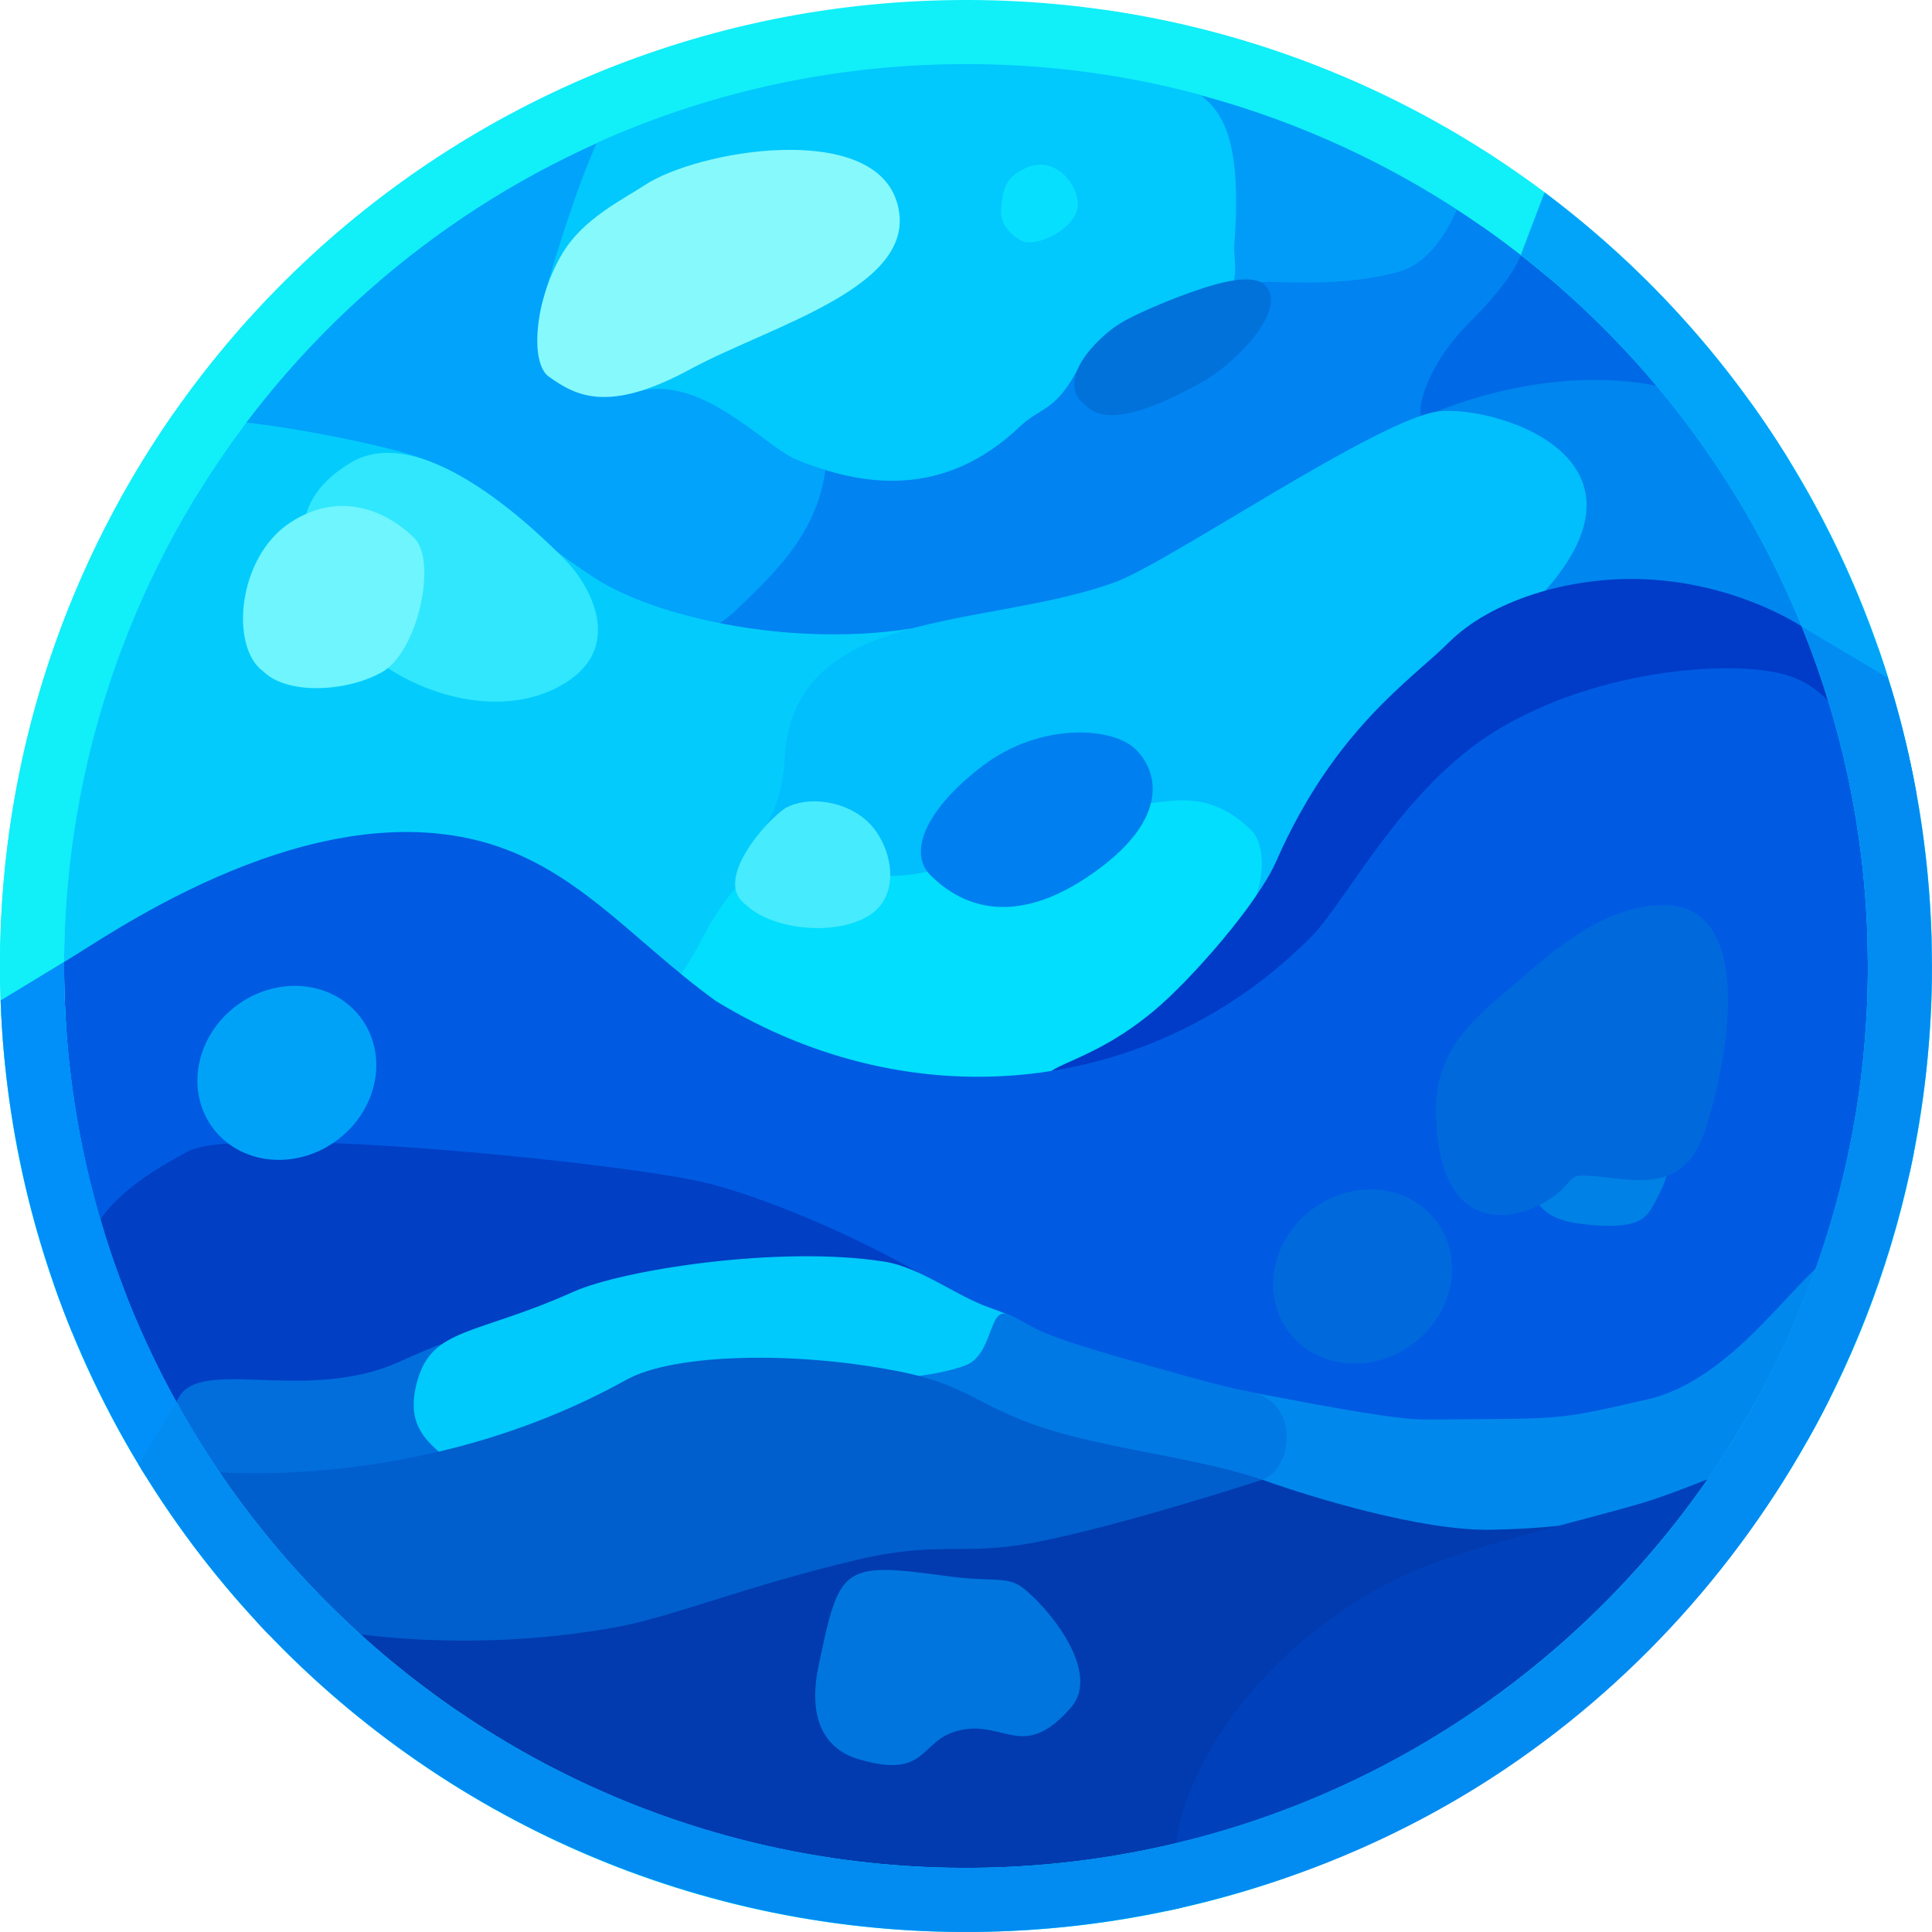
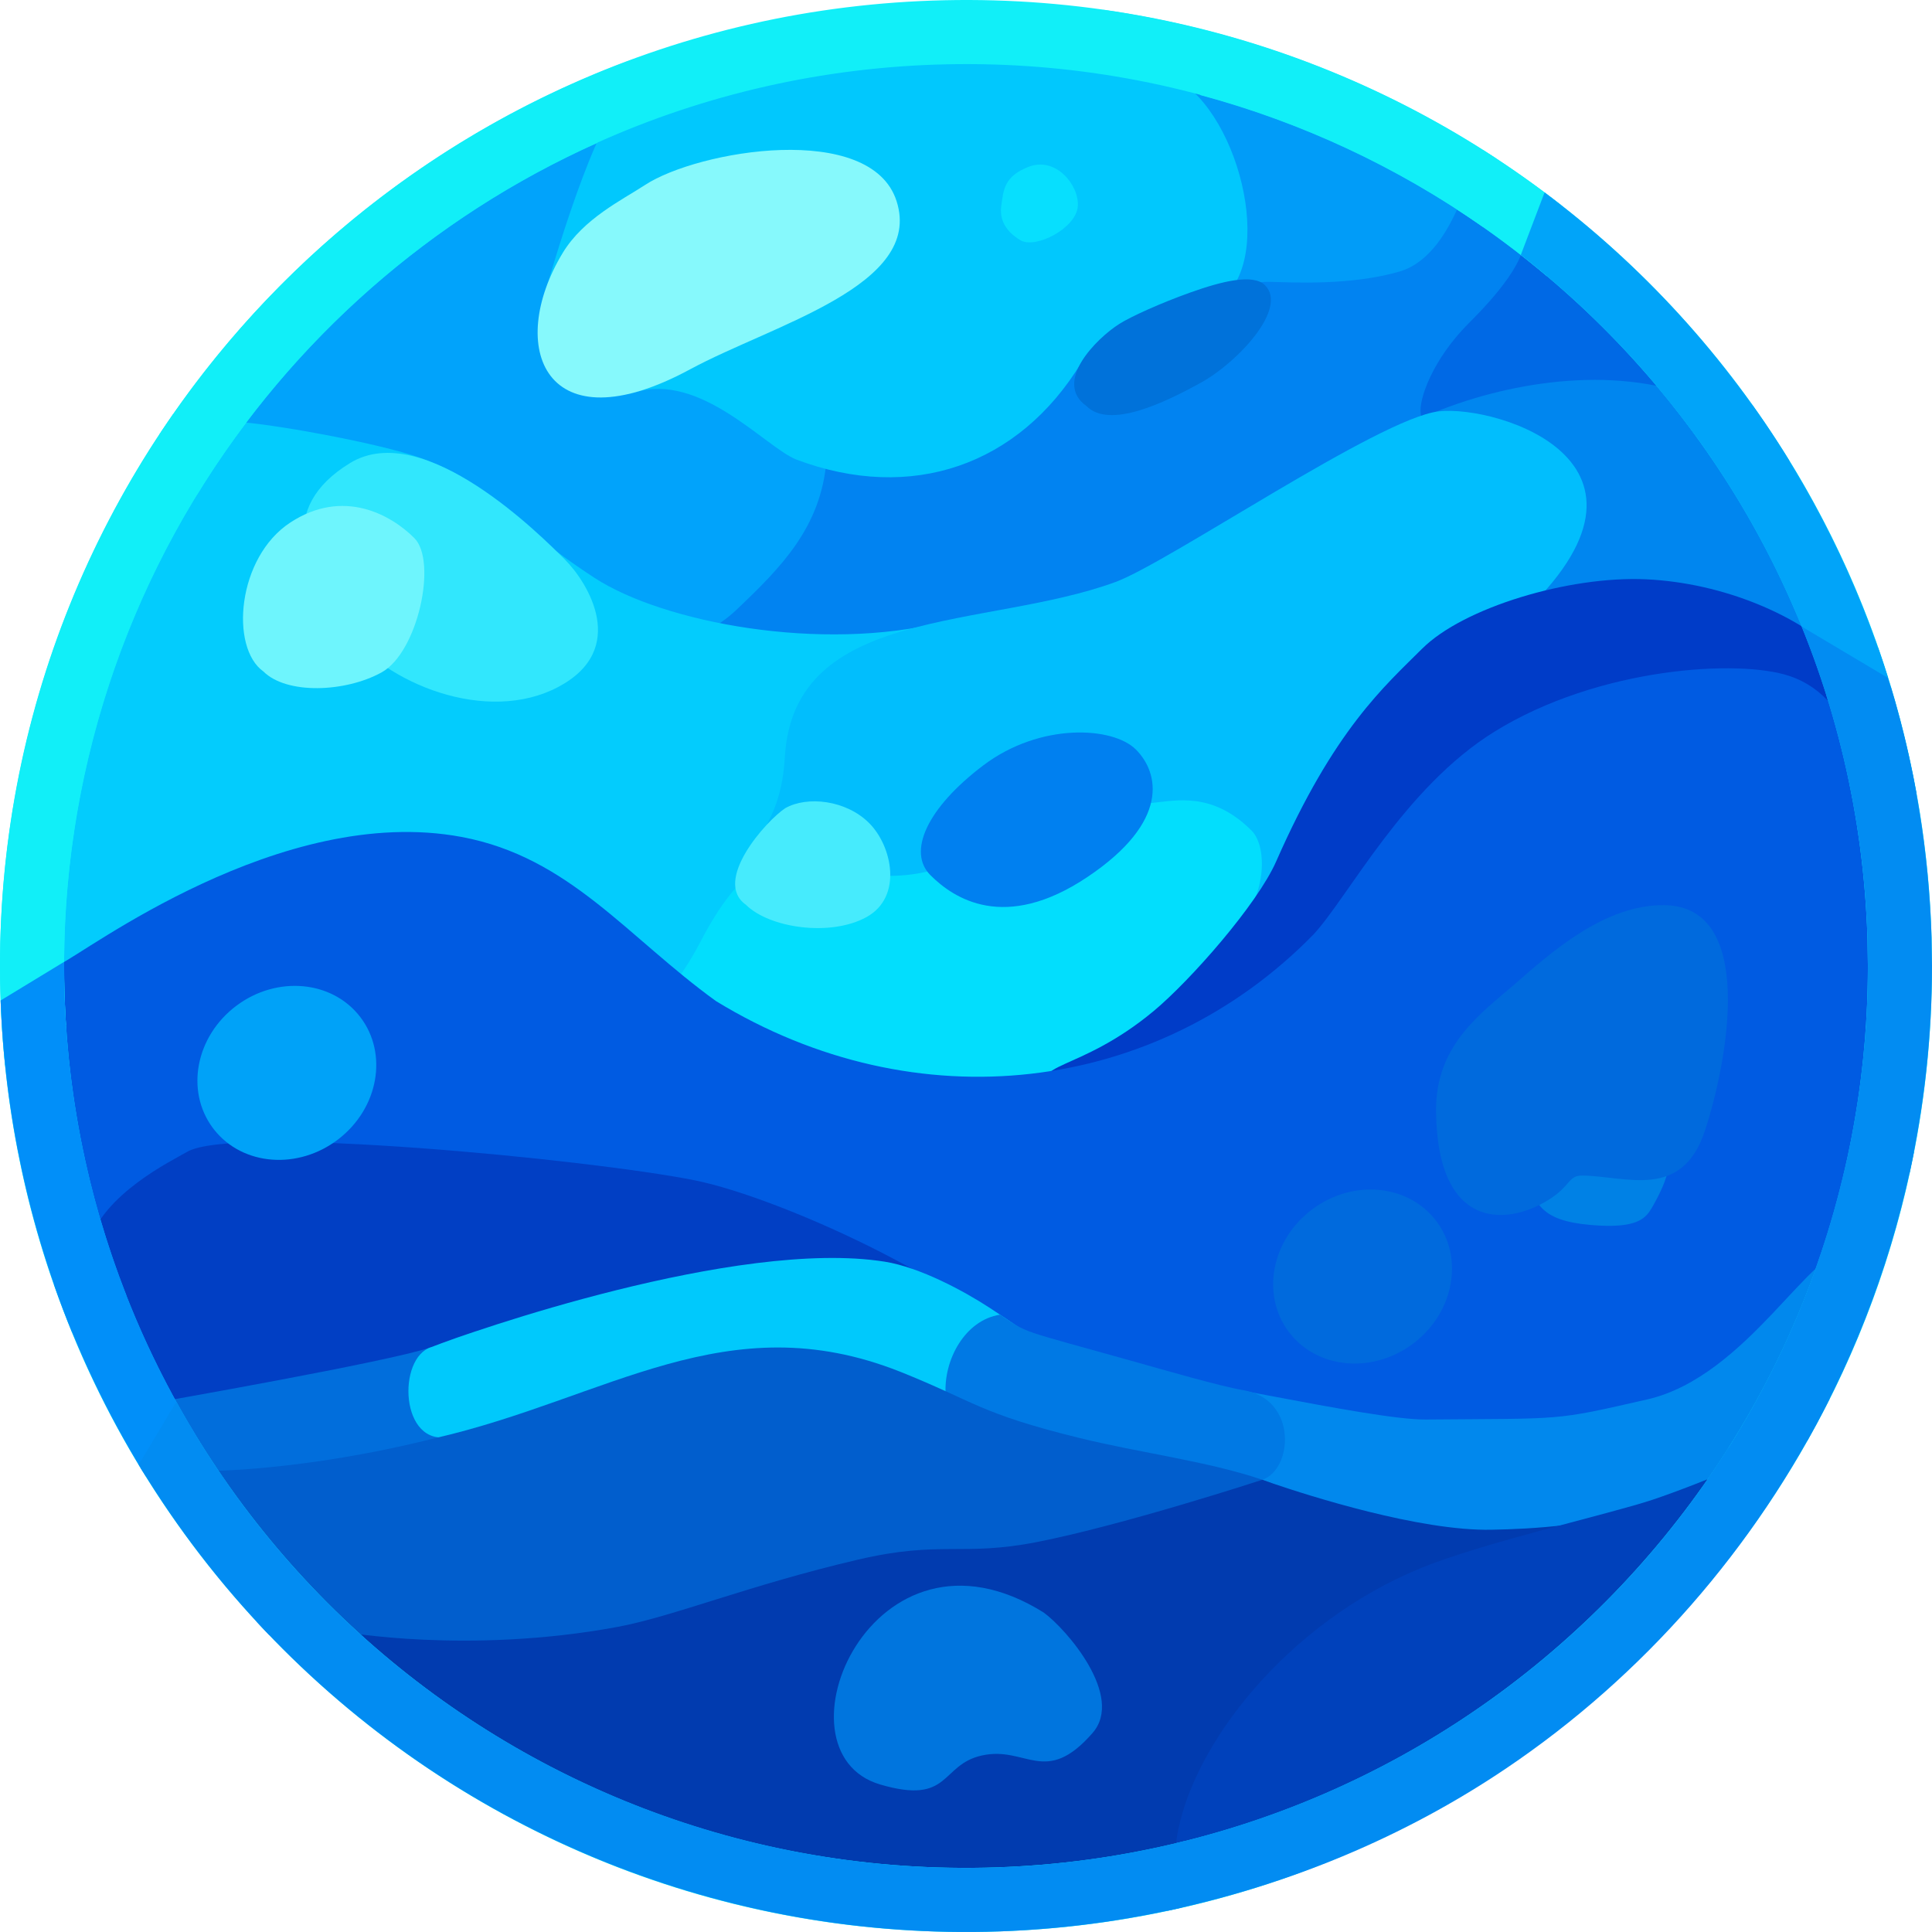
<svg xmlns="http://www.w3.org/2000/svg" width="100mm" height="100mm" viewBox="0 0 100 100" version="1.1" id="svg1" xml:space="preserve">
  <defs id="defs1" />
  <g id="layer1" transform="translate(-69.09678,-113.4467)">
    <path id="path22" style="opacity:1;fill:#0069e5;fill-opacity:1;stroke-width:0.18" d="m 152.813,127.434 c 1.198,1.198 4.432,8.472 2.55,9.51 -1.882,1.038 -13.841,0.348 -15.038,-0.849 -1.741,-1.232 0.482,-3.49 1.702,-4.262 0.594,-0.375 2.084,-4.736 3.623,-5.285 1.625,-0.58 6.548,0.272 7.163,0.887 z" />
    <path id="path17" style="opacity:1;fill:#0086ef;fill-opacity:1;stroke-width:0.18" d="m 141.39,135.714 c 3.265,-1.792 8.685,-3.265 13.445,-2.299 4.76,0.966 10.778,11.468 8.614,14.082 -3.683,4.449 -28.984,-7.981 -22.059,-11.783 z" />
    <path id="path27" style="opacity:1;fill:#019cf8;fill-opacity:1;stroke-width:0.18" d="m 127.349,116.649 c 3.556,-1.456 18.877,4.552 20.044,8.198 -13.179,18.665 -15.599,4.29 -20.044,-8.198 z" />
    <path id="rect20" style="opacity:1;fill:#0183f1;fill-opacity:1;stroke-width:0.18" d="m 104.036,141.769 c 0.602,-0.602 2.692,-6.378 6.8,-4.986 3.01,1.02 7.171,1.679 12.929,-3.182 1.571,-1.326 1.088,-2.008 3.399,-3.189 1.581,-0.807 5.787,-2.414 7.63,-2.377 1.174,0.024 4.199,0.21 6.755,-0.538 2.785,-0.815 3.705,-5.608 3.831,-5.482 0.225,0.225 2.664,1.726 2.6,3.918 -0.043,1.473 -2.391,3.77 -2.896,4.279 -1.805,1.818 -2.573,3.894 -2.448,4.658 1.032,6.292 -8.872,9.359 -10.15,10.637 -2.142,2.142 -24.121,7.12 -26.263,4.978 -2.142,-2.142 -4.327,-6.575 -2.185,-8.717 z" />
    <path id="path23" style="opacity:1;fill:#01a3fb;fill-opacity:1;stroke-width:0.18" d="m 106.645,132.715 c 2.217,1.261 5.815,-2.979 5.232,4.528 -0.271,3.493 -2.367,5.586 -4.67,7.775 -3.962,3.766 -12.045,1.657 -13.48,-0.287 -1.364,-1.848 -13.492,-2.523 -14.526,-6.538 -0.598,-2.323 7.915,-9.283 9.317,-10.137 1.436,-0.874 9.548,-8.617 12.352,-7.884 4.667,1.221 4.39,11.755 5.775,12.543 z" />
    <path id="path18" style="opacity:1;fill:#03ccfd;fill-opacity:1;stroke-width:0.18" d="m 75.944,145.162 c 2.916,-6.293 1.853,-9.875 5.42,-9.869 1.238,0.003 7.293,1.047 9.585,1.887 3.642,1.335 4.145,3.065 8.919,6.176 3.564,2.323 11.762,3.869 18.094,2.273 5.018,-1.265 5.647,9.59 5.489,10.725 -0.905,6.464 -30.906,12.966 -43.998,14.841 -5.101,0.73 -7.95,-4.444 -7.669,-11.477 0.18,-4.5 1.999,-9.892 4.16,-14.555 z" />
    <path id="path16" style="opacity:1;fill:#01befd;fill-opacity:1;stroke-width:0.18" d="m 109.722,152.622 c 0.457,-7.847 10.412,-6.594 17.112,-9.051 2.759,-1.012 13.651,-8.474 16.723,-8.831 3.073,-0.357 13.141,2.751 3.746,11.035 -9.395,8.284 -2.949,10.066 -6.309,13.426 -3.36,3.36 -27.47,3.675 -30.83,0.315 -3.36,-3.36 -0.718,-2.151 -0.442,-6.894 z" />
    <path id="rect14" style="opacity:1;fill:#02defd;fill-opacity:1;stroke-width:0.18" d="m 105.326,162.242 c 4.248,-8.166 6.303,-1.593 13.003,-4.05 2.759,-1.012 8.243,-2.989 10.448,-3.193 1.174,-0.108 3.084,-0.597 5.114,1.454 0.82,0.827 0.789,3.521 -0.953,5.156 -1.655,1.554 1.947,4.614 1.481,6.217 -0.877,3.016 -2.727,2.312 -4.34,3.925 -3.36,3.36 -22.83,1.637 -26.19,-1.723 -3.36,-3.36 -0.756,-3.571 1.437,-7.786 z" />
-     <path id="rect11" style="opacity:1;fill:#003cc8;fill-opacity:1;stroke-width:0.18" d="m 144.099,146.691 c 2.118,-2.118 6.186,-3.443 10.19,-3.26 4.017,0.184 7.97,1.882 10.094,4.006 4.242,4.242 -18.597,16.782 -22.84,21.024 -4.242,4.242 -13.596,5.755 -17.838,1.513 -1.552,-1.552 1.193,-0.934 5.114,-4.204 1.894,-1.579 5.351,-5.507 6.332,-7.738 3.012,-6.848 7.006,-9.402 8.946,-11.342 z" />
+     <path id="rect11" style="opacity:1;fill:#003cc8;fill-opacity:1;stroke-width:0.18" d="m 142.71,147.021 c 2.118,-2.118 7.575,-3.773 11.58,-3.59 4.017,0.184 7.97,1.882 10.094,4.006 4.242,4.242 -18.597,16.782 -22.84,21.024 -4.242,4.242 -13.596,5.755 -17.838,1.513 -1.552,-1.552 1.193,-0.934 5.114,-4.204 1.894,-1.579 5.351,-5.507 6.332,-7.738 3.012,-6.848 5.617,-9.072 7.557,-11.012 z" />
    <path id="path10" style="opacity:1;fill:#005be2;fill-opacity:1;stroke-width:0.18" d="m 72.199,163.351 c 1.279,-0.574 11.417,-8.337 20.789,-6.584 5.583,1.044 8.564,5.169 13.17,8.497 10.358,6.333 22.815,4.845 30.929,-3.453 1.811,-1.964 4.695,-7.602 9.361,-10.492 5.391,-3.339 12.657,-3.768 15.278,-2.881 7.209,2.44 3.123,19.229 4.076,20.205 5.24,5.359 -2.288,16.656 -16.434,20.506 -16.552,4.504 -41.014,0.706 -47.296,-6.148 -3.77,-4.113 -19.645,0.098 -25.167,-3.523 -7.066,-4.634 -5.598,-15.726 -4.706,-16.127 z" />
    <path id="path9" style="opacity:1;fill:#013fc4;fill-opacity:1;stroke-width:0.18" d="m 78.779,173.067 c 2.376,-1.409 20.862,0.391 26.249,1.467 4.126,0.824 13.056,4.836 16.272,8.125 11.37,11.63 -30.45,18.406 -42.101,5.694 -4.212,-4.596 -6.253,-7.954 -5.537,-10.483 0.745,-2.632 4.353,-4.35 5.116,-4.803 z" />
-     <path id="path7" style="opacity:1;fill:#016edc;fill-opacity:1;stroke-width:0.18" d="m 89.74,183.942 c 2.52,-1.132 5.49,-2.502 10.898,-1.538 1.674,0.298 3.434,1.607 2.919,3.157 -0.686,2.064 -0.419,6.493 -17.498,8.086 -1.777,0.166 -8.649,-4.781 -7.861,-7.51 0.789,-2.729 6.518,0.062 11.542,-2.195 z" />
-     <path id="path6" style="opacity:1;fill:#00c9fc;fill-opacity:1;stroke-width:0.18" d="m 98.782,180.306 c 2.52,-1.132 10.67,-2.412 16.096,-1.557 1.839,0.289 3.69,1.766 5.407,2.368 3.151,1.104 2.172,1.528 3.972,3.369 11.37,11.63 -18.768,16.848 -31.34,5.047 -1.301,-1.221 -2.995,-1.93 -2.207,-4.659 0.789,-2.729 3.046,-2.311 8.07,-4.568 z" />
+     <path id="path7" style="opacity:1;fill:#016edc;fill-opacity:1;stroke-width:0.18" d="m 100.638,182.404 c 1.674,0.298 3.434,1.607 2.919,3.157 -0.686,2.064 -0.419,6.493 -17.498,8.086 -1.777,0.166 -11.081,-4.804 -10.293,-7.533 0.16,-0.555 1.229,-0.044 1.229,-0.044 0,0 12.404,-2.164 14.454,-2.903 2.05,-0.74 3.781,-1.726 9.189,-0.763 z" />
+     <path id="path6" style="opacity:1;fill:#00c9fc;fill-opacity:1;stroke-width:0.18" d="m 114.879,178.749 c 1.839,0.289 4.135,1.538 5.407,2.368 2.806,1.832 2.172,1.528 3.972,3.369 11.37,11.63 -10.517,15.534 -23.088,3.732 -0.13,-0.122 -6.893,-0.779 -8.78,-0.418 -2.594,0.597 -2.76,-4.109 -0.952,-4.632 1.92,-0.755 15.794,-5.623 23.44,-4.419 z" />
    <path id="path8" style="opacity:1;fill:#0188ed;fill-opacity:1;stroke-width:0.18" d="m 131.165,187.653 c 1.411,-0.54 -4.201,-2.915 -3.193,-3.05 1.388,-0.187 12.038,2.342 14.912,2.318 7.271,-0.062 6.56,0.082 11.479,-1.042 5.225,-1.194 8.663,-8.215 10.414,-7.579 3.575,1.298 -8.342,15.038 -8.779,15.918 -0.856,1.726 -25.998,-2.728 -31.14,-4.416 -5.141,-1.688 2.951,-0.865 6.307,-2.15 z" />
-     <path id="rect6" style="opacity:1;fill:#0079e4;stroke-width:0.18" d="m 119.076,184.117 c 1.411,-0.54 1.207,-3.021 2.15,-2.64 1.709,0.691 0.632,0.774 6.83,2.512 1.415,0.397 4.419,1.27 5.605,1.467 2.809,0.468 2.367,4.041 0.77,4.583 -1.825,0.619 -16.52,-2.086 -21.661,-3.774 -5.141,-1.688 2.951,-0.865 6.307,-2.15 z" />
-     <path id="rect5" style="opacity:1;fill:#015ecd;fill-opacity:1;stroke-width:0.18" d="m 101.522,184.862 c 2.455,-1.364 8.76,-1.499 14.147,-0.423 4.126,0.824 4.115,2.161 9.258,3.428 3.199,0.788 6.707,1.217 9.499,2.171 5.886,2.012 -11.108,1.715 -17.107,7.714 -5.999,5.999 -25.139,5.633 -31.138,-0.366 -2.368,-2.368 -6.523,-7.796 -6.523,-7.796 0,0 11.057,1.275 21.863,-4.727 z" />
+     <path id="rect6" style="opacity:1;fill:#0079e4;stroke-width:0.18" d="m 120.857,181.494 c 1.54,1.014 0.796,0.704 6.994,2.442 1.415,0.397 4.419,1.27 5.605,1.467 2.809,0.468 2.571,4.096 0.975,4.638 -1.825,0.619 -6.557,-0.077 -11.698,-1.765 -6.374,1.492 -5.503,-6.222 -1.875,-6.782 z" />
+     <path id="rect5" style="opacity:1;fill:#015ecd;fill-opacity:1;stroke-width:0.18" d="m 115.669,184.438 c 3.906,1.564 4.115,2.161 9.258,3.428 3.199,0.788 6.707,1.217 9.499,2.171 5.886,2.012 -11.108,1.715 -17.107,7.714 -5.999,5.999 -25.139,5.633 -31.138,-0.366 -2.368,-2.368 -6.523,-7.796 -6.523,-7.796 0,0 5.066,0.042 12.02,-1.719 8.847,-2.044 15.043,-6.974 23.99,-3.431 z" />
    <path style="opacity:1;fill:#013baf;stroke-width:0.18" d="m 86.861,197.911 c 0,0 6.45,1.171 14.158,-0.248 2.911,-0.536 6.821,-2.165 12.483,-3.489 4.303,-1.007 5.39,-0.151 9.26,-0.91 4.52,-0.887 11.67,-3.224 11.67,-3.224 0,0 0.205,0.074 0.569,0.198 1.814,0.617 7.564,2.46 11.292,2.388 2.026,-0.039 5.424,-0.198 8.623,-1.292 3.867,-1.323 6.844,-3.181 6.844,-3.181 l -30.052,21.3 c 0,0 -6.397,3.76 -19.775,0.691 -3.639,-0.835 -8.206,-1.596 -11.418,-2.985 -8.598,-3.716 -13.654,-9.248 -13.654,-9.248 z" id="rect2" />
-     <path id="rect3" style="opacity:1;fill:#0075de;stroke-width:0.18" d="m 118.025,195.016 c 2.419,0.338 3.148,-0.017 3.979,0.592 1.181,0.866 4.182,4.331 2.517,6.232 -2.443,2.789 -3.424,0.656 -5.715,1.158 -2.186,0.479 -1.596,2.588 -5.28,1.502 -1.417,-0.418 -2.725,-1.692 -2.054,-4.869 1.069,-5.064 1.16,-5.37 6.554,-4.615 z" />
+     <path id="rect3" style="opacity:1;fill:#0075de;stroke-width:0.18" d="m 123.127,196.918 c 1.181,0.866 4.182,4.331 2.517,6.232 -2.443,2.789 -3.424,0.656 -5.715,1.158 -2.186,0.479 -1.596,2.588 -5.28,1.502 -5.76,-1.698 -0.399,-14.458 8.479,-8.892 z" />
    <path id="rect4" style="opacity:1;fill:#0041bb;stroke-width:0.18" d="m 142.599,194.627 c 3.267,-1.344 9.767,-2.8 12.022,-3.55 2.515,-0.836 7.549,-2.963 7.275,-3.107 0,0 -7.704,7.539 -11.781,11.616 -4.077,4.077 -20.889,13.797 -20.107,8.965 0.782,-4.833 5.767,-11.116 12.591,-13.924 z" />
    <path style="opacity:1;fill:#00a2f8;fill-opacity:1;stroke-width:0.18" id="path11" d="m 37.772,-185.773 a 4.775,4.347 0 0 1 -4.74,4.347 4.775,4.347 0 0 1 -4.81,-4.283 4.775,4.347 0 0 1 4.669,-4.41 4.775,4.347 0 0 1 4.879,4.218" transform="rotate(143.5114)" />
    <path id="path13" style="opacity:1;fill:#0081e5;fill-opacity:1;stroke-width:0.18" d="m 151.396,176.848 c -2.545,-0.228 -3.163,-1.111 -3.224,-3.407 -0.061,-2.296 1.224,0.477 3.479,0.039 2.255,-0.438 5.267,-1.61 2.984,2.417 -0.331,0.564 -0.694,1.179 -3.239,0.951 z" />
    <path id="path12" style="opacity:1;fill:#006add;fill-opacity:1;stroke-width:0.18" d="m 151.01,174.293 c -0.708,-0.011 -0.616,0.472 -1.556,1.122 -2.097,1.449 -5.949,1.948 -6.028,-4.427 -0.042,-3.443 2.314,-5.077 4.053,-6.586 1.836,-1.594 4.642,-4.155 7.781,-4.104 4.739,0.076 3.276,8.029 2.089,11.657 -1.187,3.629 -4.065,2.372 -6.339,2.338 z" />
    <path style="opacity:1;fill:#006add;fill-opacity:1;stroke-width:0.18" id="path14" d="m -0.725,-227.359 a 4.775,4.347 0 0 1 -4.74,4.347 4.775,4.347 0 0 1 -4.81,-4.283 4.775,4.347 0 0 1 4.669,-4.41 4.775,4.347 0 0 1 4.879,4.218" transform="rotate(143.5114)" />
    <path id="rect15" style="opacity:1;fill:#0080f0;fill-opacity:1;stroke-width:0.18" d="m 119.995,153.06 c 2.934,-2.217 6.699,-2.015 7.897,-0.817 1.198,1.198 1.774,3.729 -2.513,6.599 -4.287,2.87 -6.925,1.102 -8.123,-0.096 -1.198,-1.198 -0.194,-3.469 2.739,-5.686 z" />
    <path id="path15" style="opacity:1;fill:#46ebfd;fill-opacity:1;stroke-width:0.18" d="m 109.744,155.276 c 1.132,-0.64 3.143,-0.425 4.34,0.773 1.198,1.198 1.747,3.827 -0.136,4.865 -1.882,1.038 -5.046,0.56 -6.243,-0.637 -1.741,-1.232 1.057,-4.357 2.039,-5.001 z" />
    <path id="path19" style="opacity:1;fill:#31e7fd;fill-opacity:1;stroke-width:0.18" d="m 98.334,142.407 c 1.198,1.198 3.335,4.653 -0.347,6.599 -3.682,1.946 -8.932,-0.14 -11.085,-3.058 -2.153,-2.918 -3.507,-6.209 0.319,-8.537 3.826,-2.328 9.916,3.799 11.114,4.996 z" />
    <path id="path20" style="opacity:1;fill:#6ef5fd;fill-opacity:1;stroke-width:0.18" d="m 90.543,141.298 c 1.198,1.198 0.186,5.914 -1.696,6.952 -1.882,1.038 -4.918,1.15 -6.116,-0.048 -1.741,-1.232 -1.364,-5.902 1.389,-7.707 2.753,-1.805 5.226,-0.395 6.424,0.803 z" />
-     <path id="path24" style="opacity:1;fill:#01c8fd;fill-opacity:1;stroke-width:0.18" d="m 129.261,117.234 c 2.217,1.261 4.302,1.449 3.719,8.955 -0.041,0.531 0.345,2.075 -0.557,2.665 -2.085,1.362 -6.601,1.874 -7.361,3.372 -1.323,2.606 -2.03,2.212 -3.175,3.3 -3.962,3.766 -8.193,3.097 -11.589,1.702 -1.615,-0.663 -4.958,-4.528 -8.339,-3.469 -2.193,0.687 -5.418,-2.328 -4.865,-4.383 0.612,-2.273 2.872,-9.847 4.275,-10.7 1.436,-0.874 8.793,-2.343 14.726,-2.284 5.933,0.059 11.78,0.055 13.165,0.843 z" />
+     <path id="path24" style="opacity:1;fill:#01c8fd;fill-opacity:1;stroke-width:0.18" d="m 129.261,117.234 c 3.606,0.991 5.98,9.166 3.163,11.62 -2.085,1.362 -6.601,1.874 -7.361,3.372 -3.232,5.307 -8.786,7.254 -14.763,5.002 -1.615,-0.663 -4.958,-4.528 -8.339,-3.469 -2.193,0.687 -5.418,-2.328 -4.865,-4.383 0.612,-2.273 2.872,-9.847 4.275,-10.7 1.436,-0.874 8.793,-2.343 14.726,-2.284 5.933,0.059 11.78,0.055 13.165,0.843 z" />
    <path id="path21" style="opacity:1;fill:#0072da;fill-opacity:1;stroke-width:0.18" d="m 134.577,128.214 c 1.198,1.198 -1.429,3.996 -3.311,5.034 -1.882,1.038 -4.731,2.419 -5.928,1.221 -1.741,-1.232 0.482,-3.49 1.702,-4.262 0.594,-0.375 2.132,-1.073 3.671,-1.622 1.625,-0.58 3.252,-0.987 3.867,-0.372 z" />
-     <path id="path25" style="opacity:1;fill:#86f9fc;fill-opacity:1;stroke-width:0.18" d="m 104.817,132.562 c -4.271,2.312 -5.928,1.361 -7.311,0.382 -1.001,-0.709 -0.738,-4.003 0.717,-6.409 1.076,-1.778 3.085,-2.745 4.255,-3.512 2.753,-1.805 11.699,-3.309 13.025,0.835 1.4,4.376 -6.416,6.391 -10.687,8.704 z" />
+     <path id="path25" style="opacity:1;fill:#86f9fc;fill-opacity:1;stroke-width:0.18" d="m 104.817,132.562 c -7.492,4.056 -9.556,-1.13 -6.593,-6.026 1.076,-1.778 3.085,-2.745 4.255,-3.512 2.753,-1.805 11.699,-3.309 13.025,0.835 1.4,4.376 -6.416,6.391 -10.687,8.704 z" />
    <path id="path26" style="opacity:1;fill:#07dffe;fill-opacity:1;stroke-width:0.18" d="m 121.921,125.885 c -0.772,-0.457 -1.111,-1.073 -0.994,-1.825 0.117,-0.752 0.113,-1.475 1.417,-1.981 1.402,-0.543 2.616,0.956 2.54,2.04 -0.08,1.147 -2.191,2.222 -2.963,1.766 z" />
    <path id="path1" style="opacity:1;fill:#11eff8;fill-opacity:1;stroke-width:0.177" d="m 117.987,113.459 a 50,50 0 0 0 -48.885,50.727 50,50 0 0 0 50.365,49.259 50,50 0 0 0 49.63,-49.999 l -0.022,-1.479 a 50,50 0 0 0 -51.088,-48.508 z m 0.073,3.317 a 46.682,46.682 0 0 1 47.698,45.289 l 0.02,1.381 a 46.682,46.682 0 0 1 -46.336,46.681 46.682,46.682 0 0 1 -47.023,-45.99 46.682,46.682 0 0 1 45.641,-47.361 z" />
    <path id="path47" style="opacity:1;fill:#11eff8;fill-opacity:1;stroke-width:0.18" d="m 101.882,116.504 a 50,50 0 0 0 -24.547,19.45 l 1.955,3.11 a 46.682,46.682 0 0 1 20.71,-18.214 h 7.05e-4 z" />
    <path id="path46" style="opacity:1;fill:#11eff8;fill-opacity:1;stroke-width:0.18" d="m 78.057,134.885 a 50,50 0 0 0 -8.955,29.301 50,50 0 0 0 0.26,4.402 l 3.151,-2.104 a 46.682,46.682 0 0 1 -0.094,-2.347 46.682,46.682 0 0 1 9.417,-28.813 z" />
    <path id="path45" style="opacity:1;fill:#018ff9;fill-opacity:1;stroke-width:0.18" d="m 72.415,163.232 -3.286,1.999 a 50,50 0 0 0 3.684,17.132 l 2.82,-1.883 a 46.682,46.682 0 0 1 -3.213,-16.342 46.682,46.682 0 0 1 -0.004,-0.906 z" />
    <path id="path44" style="opacity:1;fill:#018ff9;fill-opacity:1;stroke-width:0.18" d="m 74.298,176.573 -2.407,3.353 a 50,50 0 0 0 0,7.1e-4 50,50 0 0 0 4.618,9.716 l 2.751,-1.86 a 46.682,46.682 0 0 1 -4.962,-11.209 z" />
    <path id="path43" style="opacity:1;fill:#028cf2;fill-opacity:1;stroke-width:0.18" d="m 78.225,186.001 -1.949,3.258 a 50,50 0 0 0 0,7.1e-4 50,50 0 0 0 0.365,0.595 l 2.557,0.265 1.595,0.01 a 46.682,46.682 0 0 1 -2.567,-4.129 z" />
    <path id="path41" style="opacity:1;fill:#028cf2;fill-opacity:1;stroke-width:0.18" d="m 76.389,189.447 a 50,50 0 0 0 6.639,8.627 l 4.987,0.203 a 46.682,46.682 0 0 1 -7.553,-8.628 z" />
    <path id="path40" style="opacity:1;fill:#028cf2;fill-opacity:1;stroke-width:0.18" d="m 82.369,197.373 a 50,50 0 0 0 37.098,16.072 50,50 0 0 0 10.776,-1.257 l 0.172,-3.452 a 46.682,46.682 0 0 1 -10.972,1.392 46.682,46.682 0 0 1 -31.674,-12.073 z" />
    <path id="path39" style="opacity:1;fill:#028cf2;fill-opacity:1;stroke-width:0.18" d="m 163.811,185.822 -5.257,2.571 c -6.503,10.287 -16.766,17.627 -28.602,20.457 l -0.434,3.499 c 6.348,-1.353 12.294,-3.834 17.544,-7.375 7.049,-4.754 12.85,-11.359 16.749,-19.151 z" />
    <path id="path34" style="opacity:1;fill:#028cf2;fill-opacity:1;stroke-width:0.18" d="m 168.163,173.066 -3.61,1.009 a 46.682,46.682 0 0 1 -7.052,15.911 l 5.15,-1.981 a 50,50 0 0 0 5.513,-14.939 z" />
    <path id="path35" style="opacity:1;fill:#028cf2;fill-opacity:1;stroke-width:0.18" d="m 166.963,148.996 -3.329,0.464 a 46.682,46.682 0 0 1 2.124,12.606 l 0.02,1.381 a 46.682,46.682 0 0 1 -2.697,15.638 l 4.85,-4.908 a 50,50 0 0 0 0,-7e-4 50,50 0 0 0 1.165,-10.729 l -0.022,-1.479 a 50,50 0 0 0 -2.112,-12.972 z" />
    <path id="path50" style="opacity:1;fill:#11eff8;fill-opacity:1;stroke-width:0.18" d="m 126.211,113.955 5.032,4.418 h 6.9e-4 a 46.682,46.682 0 0 1 14.603,6.816 l 0.681,-3.546 a 50,50 0 0 0 -20.316,-7.687 z" />
    <path id="path49" style="opacity:1;fill:#11eff8;fill-opacity:1;stroke-width:0.18" d="m 145.856,121.21 -1.346,3.079 a 46.682,46.682 0 0 1 4.658,3.453 l 0.71,-3.696 a 50,50 0 0 0 -4.023,-2.835 z" />
    <path id="path48" style="opacity:1;fill:#01a4f9;fill-opacity:1;stroke-width:0.18" d="m 149.044,123.407 -1.231,3.235 a 46.682,46.682 0 0 1 8.96,9.241 l 4.954,1.436 A 50,50 0 0 0 149.044,123.407 Z" />
    <path id="path30" style="opacity:1;fill:#028cf2;fill-opacity:1;stroke-width:0.18" d="m 162.067,145.205 a 46.682,46.682 0 0 1 1.648,4.515 l 4.578,4.794 a 50,50 0 0 0 -1.984,-7.531 z" />
    <path id="rect29" style="opacity:1;fill:#01a4f9;fill-opacity:1;stroke-width:0.18" d="m 154.829,133.407 a 46.682,46.682 0 0 1 7.515,12.465 l 4.479,2.668 a 50,50 0 0 0 -7.011,-14.114 v -6.9e-4 z" />
  </g>
</svg>
